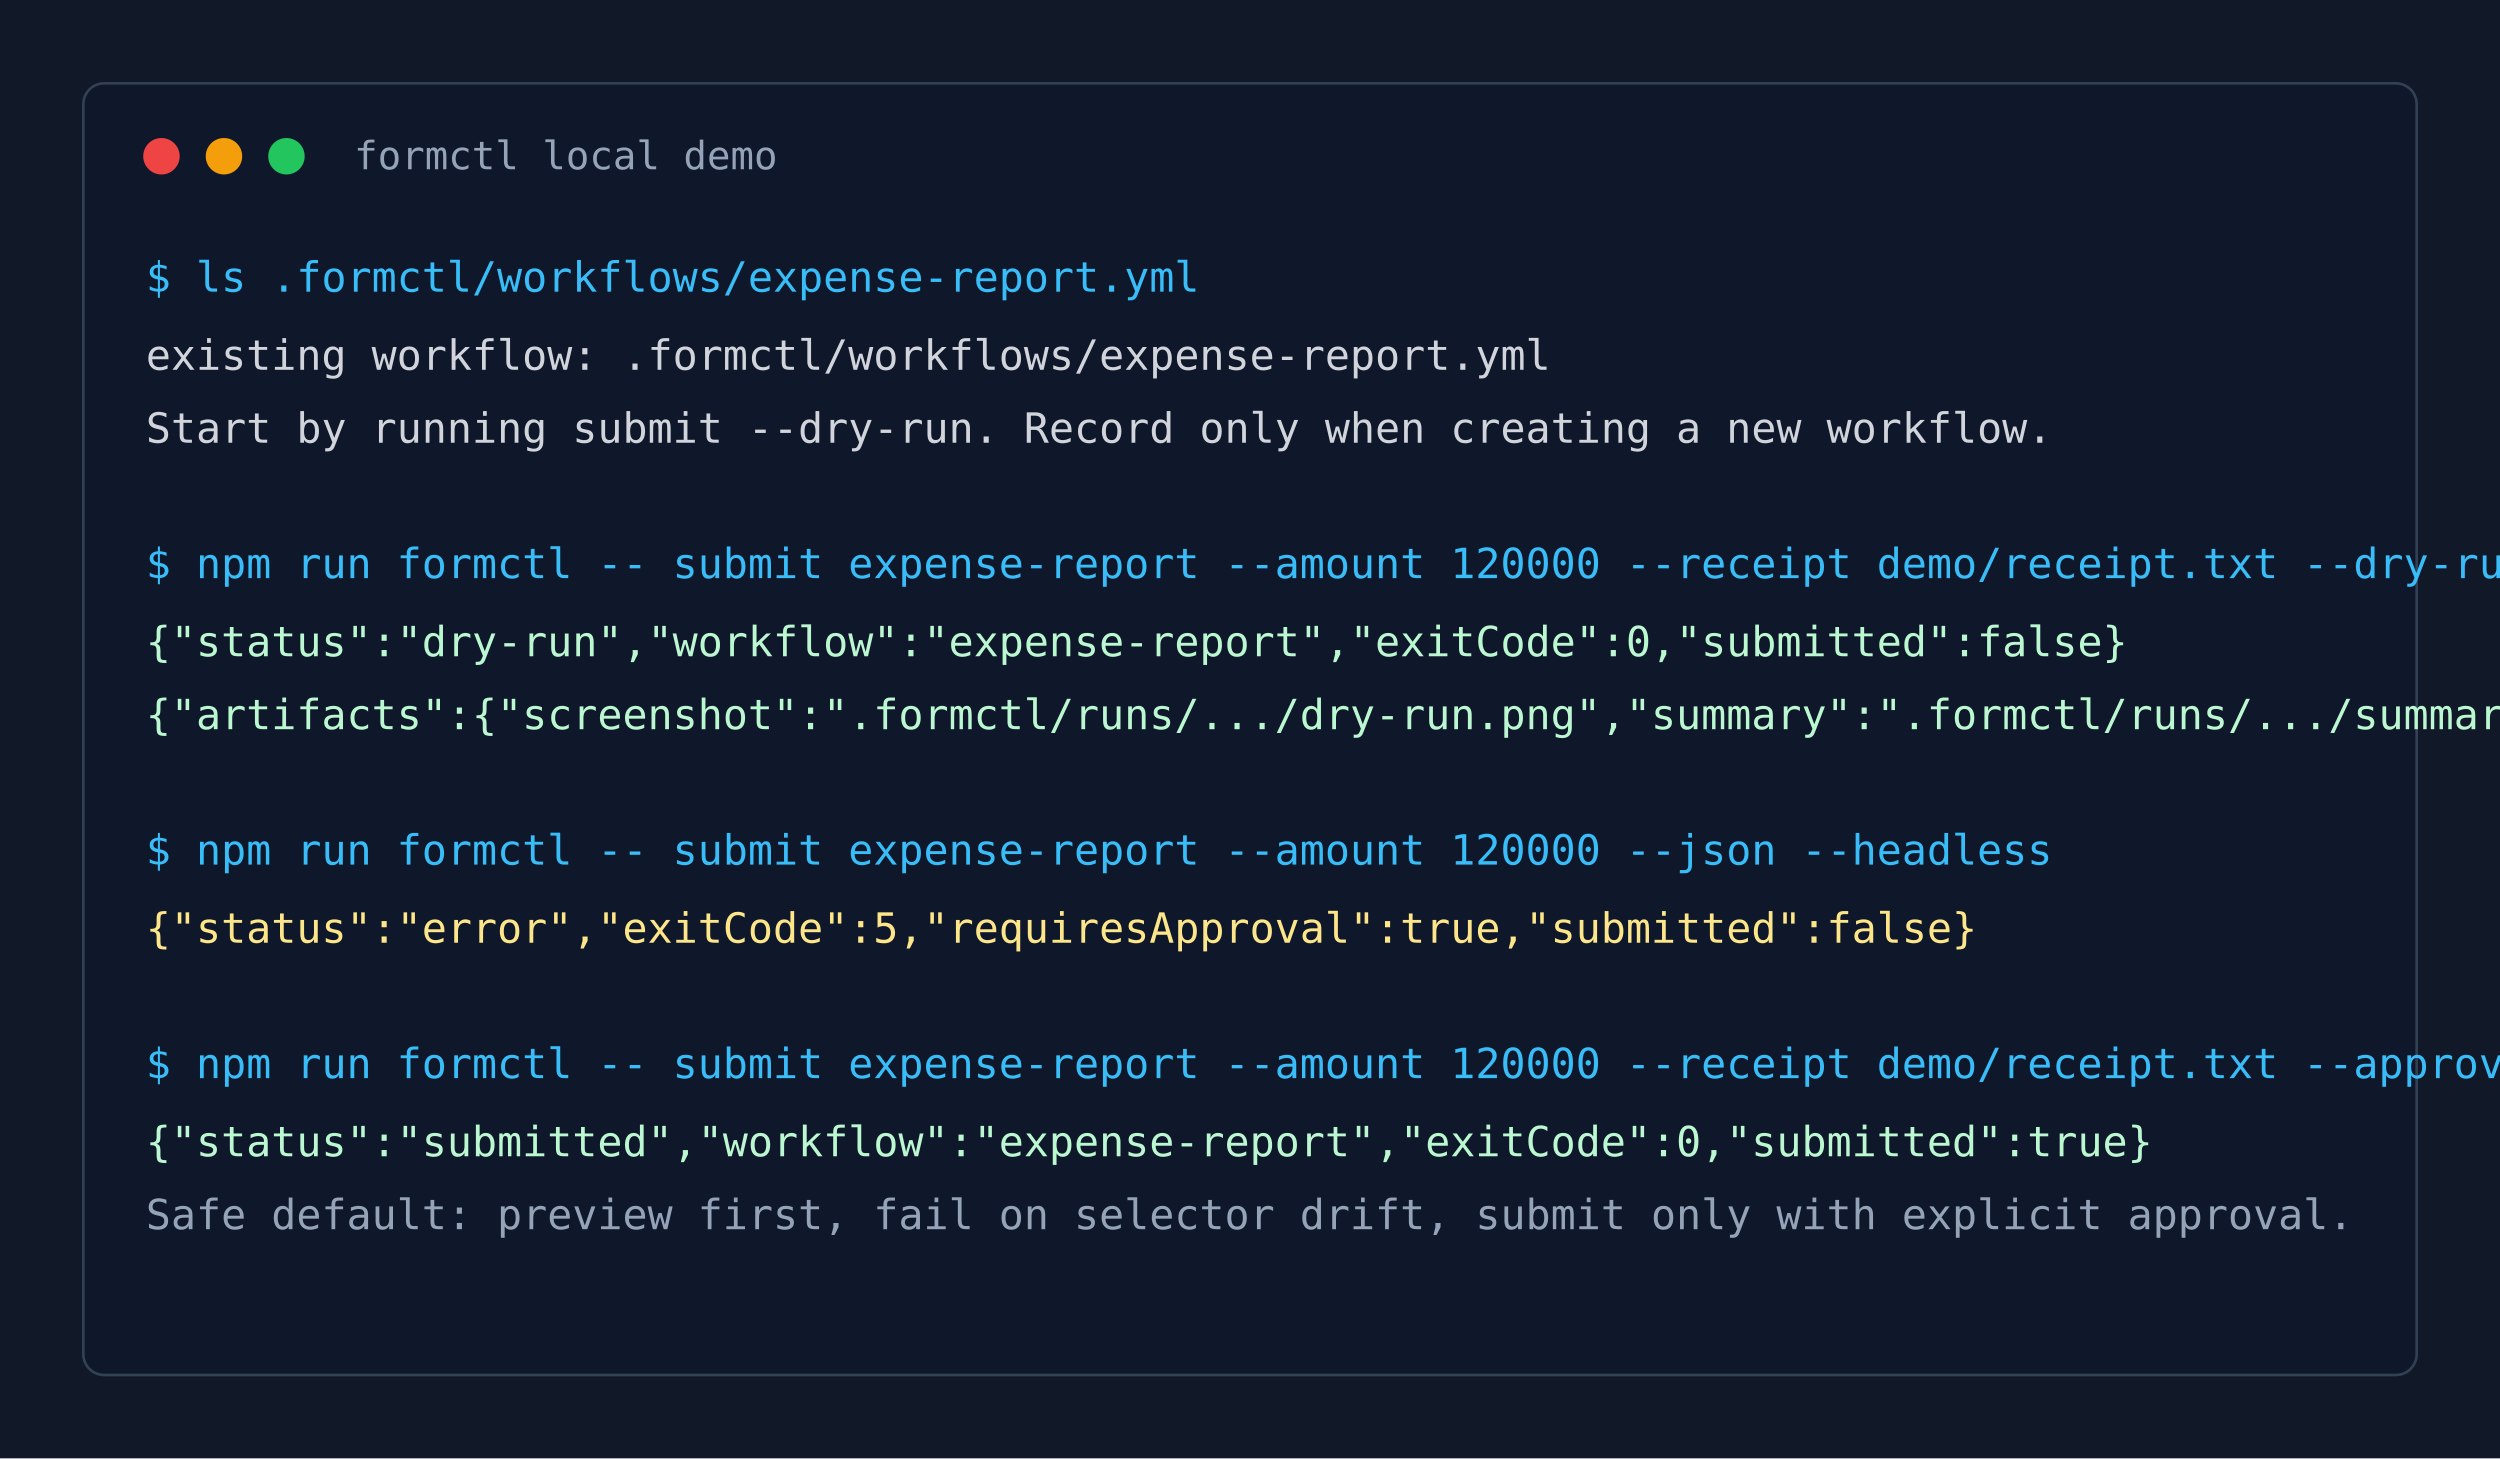
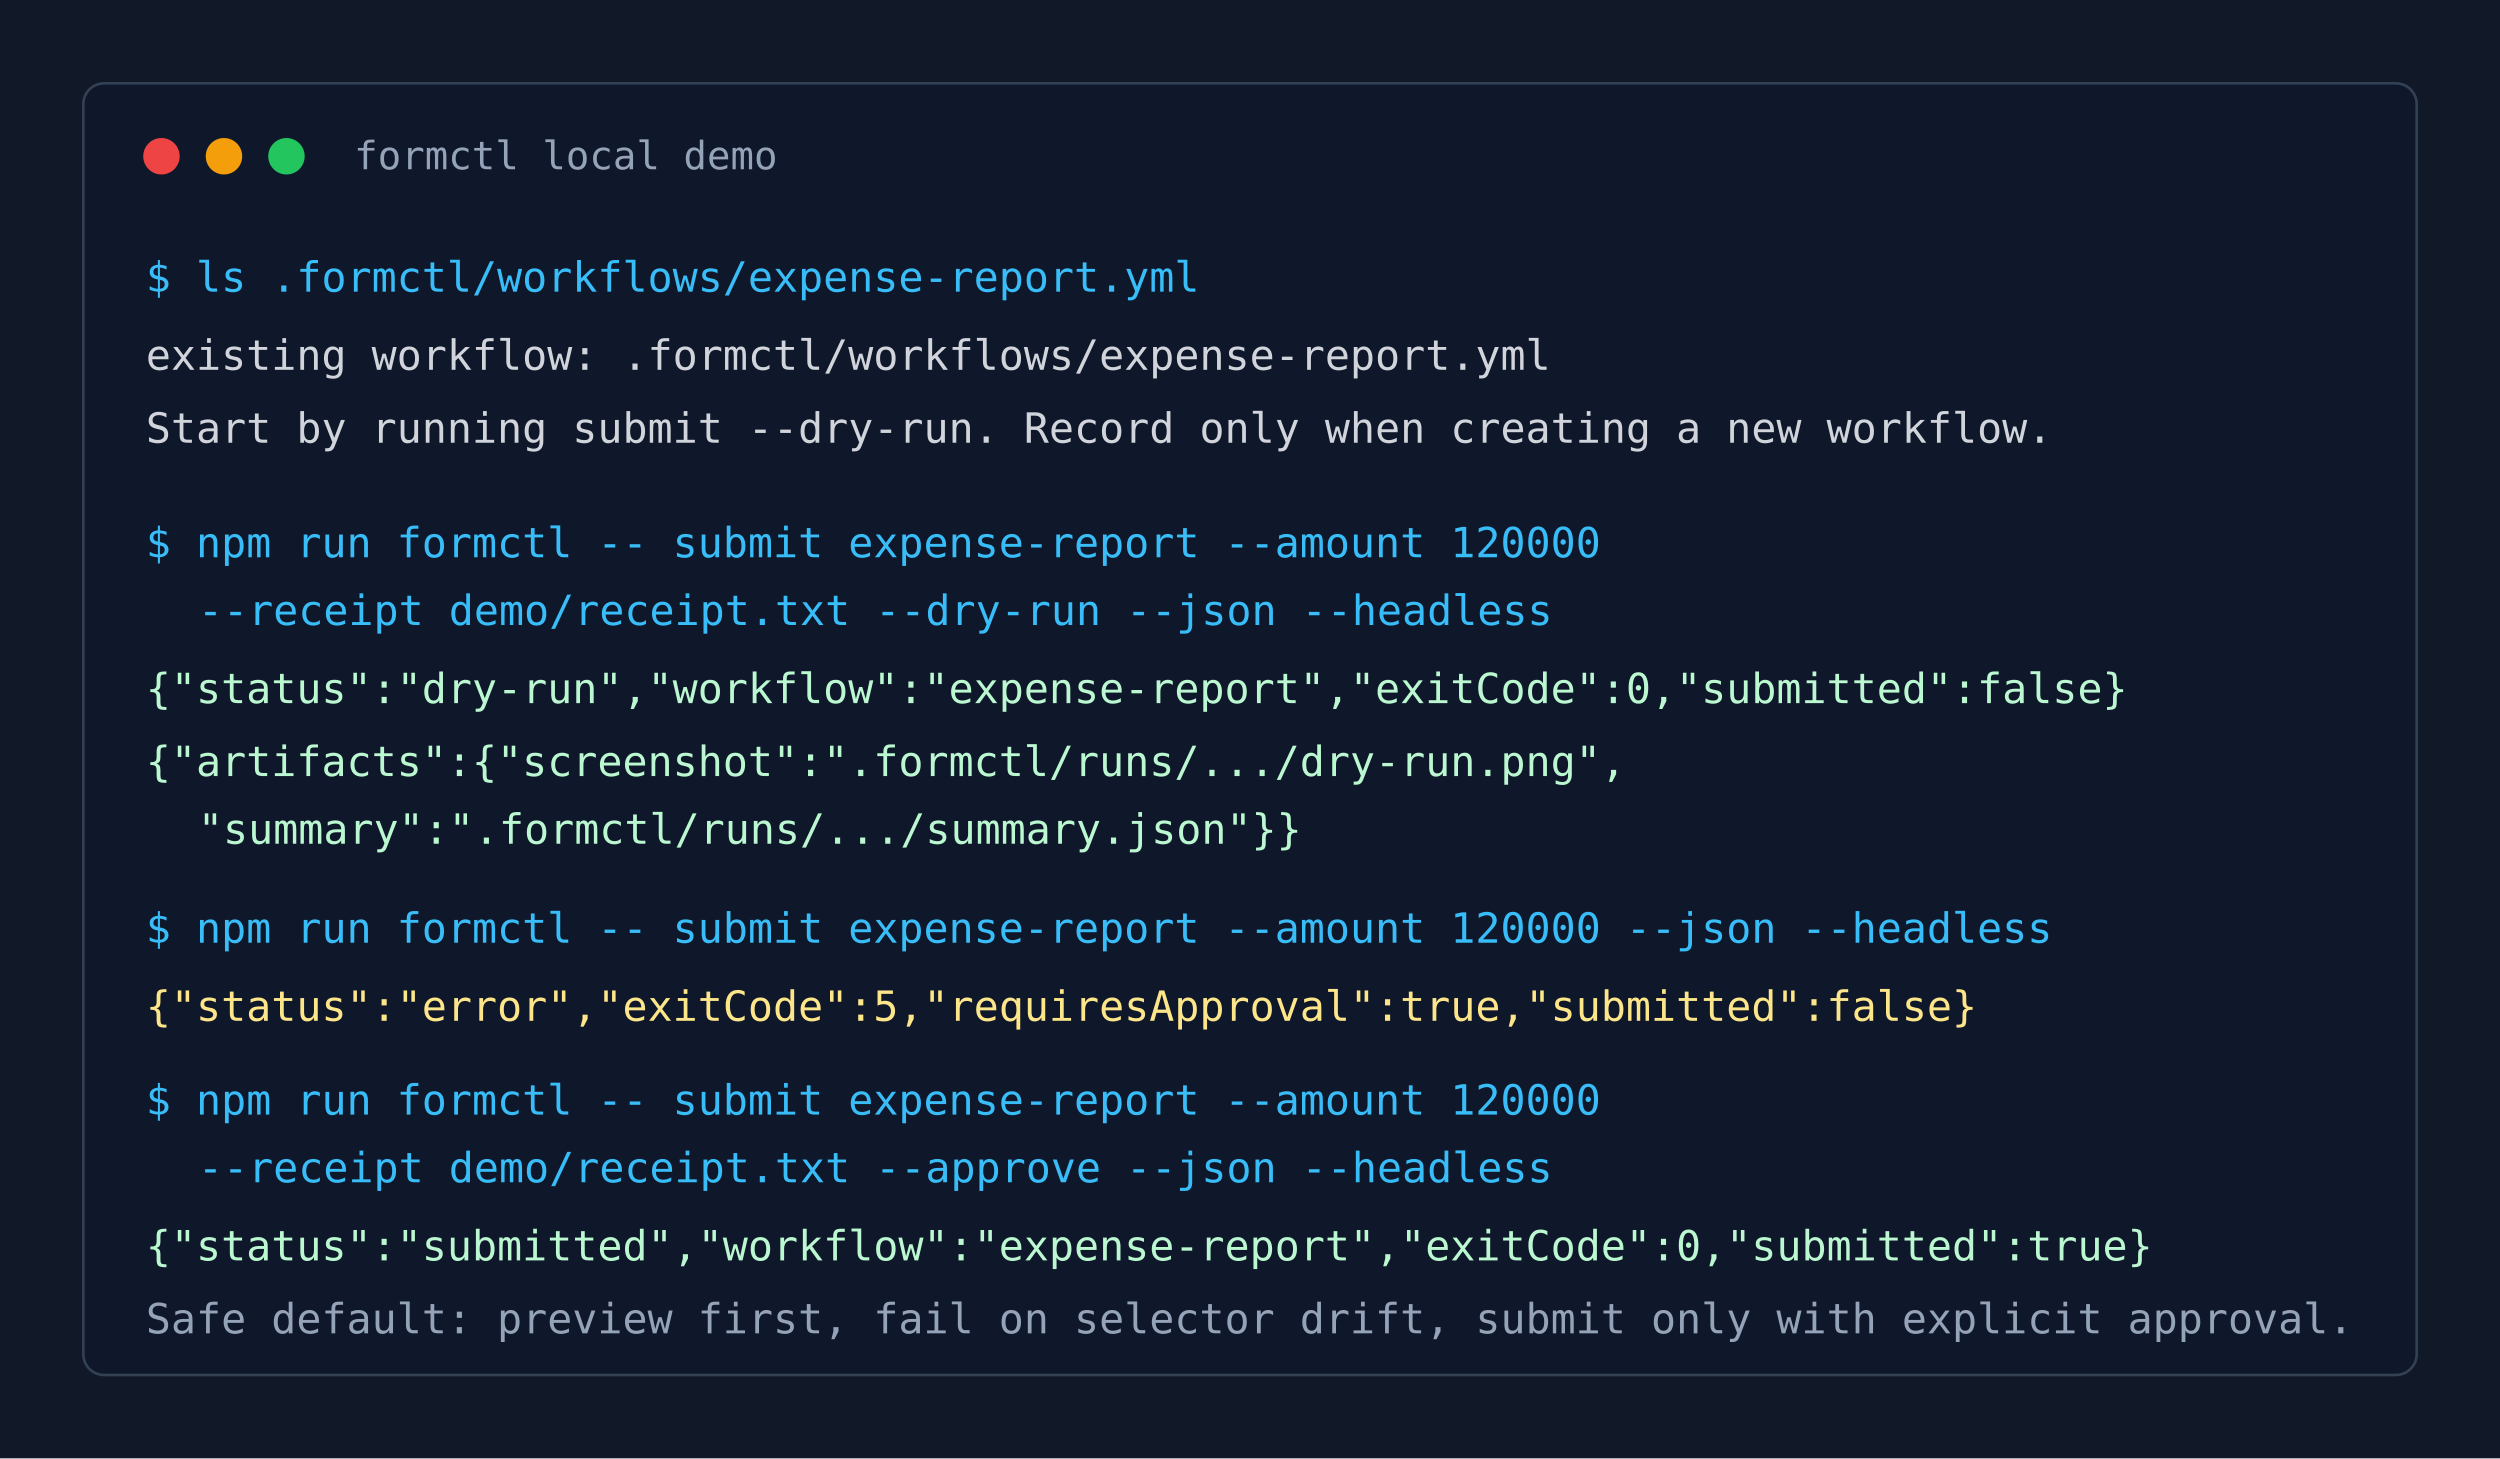
<svg xmlns="http://www.w3.org/2000/svg" width="960" height="560" viewBox="0 0 960 560" role="img" aria-labelledby="title desc">
  <rect width="960" height="560" fill="#111827" />
  <rect x="32" y="32" width="896" height="496" rx="8" fill="#0f172a" stroke="#334155" />
  <circle cx="62" cy="60" r="7" fill="#ef4444" />
  <circle cx="86" cy="60" r="7" fill="#f59e0b" />
  <circle cx="110" cy="60" r="7" fill="#22c55e" />
  <text x="136" y="65" fill="#94a3b8" font-family="SFMono-Regular, Consolas, monospace" font-size="15">formctl local demo</text>
  <text x="56" y="112" fill="#38bdf8" font-family="SFMono-Regular, Consolas, monospace" font-size="16">$ ls .formctl/workflows/expense-report.yml</text>
  <text x="56" y="142" fill="#d1d5db" font-family="SFMono-Regular, Consolas, monospace" font-size="16">existing workflow: .formctl/workflows/expense-report.yml</text>
  <text x="56" y="170" fill="#d1d5db" font-family="SFMono-Regular, Consolas, monospace" font-size="16">Start by running submit --dry-run. Record only when creating a new workflow.</text>
-   <text x="56" y="222" fill="#38bdf8" font-family="SFMono-Regular, Consolas, monospace" font-size="16">$ npm run formctl -- submit expense-report --amount 120000 --receipt demo/receipt.txt --dry-run --json --headless</text>
-   <text x="56" y="252" fill="#bbf7d0" font-family="SFMono-Regular, Consolas, monospace" font-size="16">{"status":"dry-run","workflow":"expense-report","exitCode":0,"submitted":false}</text>
-   <text x="56" y="280" fill="#bbf7d0" font-family="SFMono-Regular, Consolas, monospace" font-size="16">{"artifacts":{"screenshot":".formctl/runs/.../dry-run.png","summary":".formctl/runs/.../summary.json"}}</text>
-   <text x="56" y="332" fill="#38bdf8" font-family="SFMono-Regular, Consolas, monospace" font-size="16">$ npm run formctl -- submit expense-report --amount 120000 --json --headless</text>
-   <text x="56" y="362" fill="#fde68a" font-family="SFMono-Regular, Consolas, monospace" font-size="16">{"status":"error","exitCode":5,"requiresApproval":true,"submitted":false}</text>
-   <text x="56" y="414" fill="#38bdf8" font-family="SFMono-Regular, Consolas, monospace" font-size="16">$ npm run formctl -- submit expense-report --amount 120000 --receipt demo/receipt.txt --approve --json</text>
-   <text x="56" y="444" fill="#bbf7d0" font-family="SFMono-Regular, Consolas, monospace" font-size="16">{"status":"submitted","workflow":"expense-report","exitCode":0,"submitted":true}</text>
-   <text x="56" y="472" fill="#94a3b8" font-family="SFMono-Regular, Consolas, monospace" font-size="16">Safe default: preview first, fail on selector drift, submit only with explicit approval.</text>
+   <text x="56" y="214" fill="#38bdf8" font-family="SFMono-Regular, Consolas, monospace" font-size="16">$ npm run formctl -- submit expense-report --amount 120000</text>
+   <text x="76" y="240" fill="#38bdf8" font-family="SFMono-Regular, Consolas, monospace" font-size="16">--receipt demo/receipt.txt --dry-run --json --headless</text>
+   <text x="56" y="270" fill="#bbf7d0" font-family="SFMono-Regular, Consolas, monospace" font-size="16">{"status":"dry-run","workflow":"expense-report","exitCode":0,"submitted":false}</text>
+   <text x="56" y="298" fill="#bbf7d0" font-family="SFMono-Regular, Consolas, monospace" font-size="16">{"artifacts":{"screenshot":".formctl/runs/.../dry-run.png",</text>
+   <text x="76" y="324" fill="#bbf7d0" font-family="SFMono-Regular, Consolas, monospace" font-size="16">"summary":".formctl/runs/.../summary.json"}}</text>
+   <text x="56" y="362" fill="#38bdf8" font-family="SFMono-Regular, Consolas, monospace" font-size="16">$ npm run formctl -- submit expense-report --amount 120000 --json --headless</text>
+   <text x="56" y="392" fill="#fde68a" font-family="SFMono-Regular, Consolas, monospace" font-size="16">{"status":"error","exitCode":5,"requiresApproval":true,"submitted":false}</text>
+   <text x="56" y="428" fill="#38bdf8" font-family="SFMono-Regular, Consolas, monospace" font-size="16">$ npm run formctl -- submit expense-report --amount 120000</text>
+   <text x="76" y="454" fill="#38bdf8" font-family="SFMono-Regular, Consolas, monospace" font-size="16">--receipt demo/receipt.txt --approve --json --headless</text>
+   <text x="56" y="484" fill="#bbf7d0" font-family="SFMono-Regular, Consolas, monospace" font-size="16">{"status":"submitted","workflow":"expense-report","exitCode":0,"submitted":true}</text>
+   <text x="56" y="512" fill="#94a3b8" font-family="SFMono-Regular, Consolas, monospace" font-size="16">Safe default: preview first, fail on selector drift, submit only with explicit approval.</text>
</svg>
